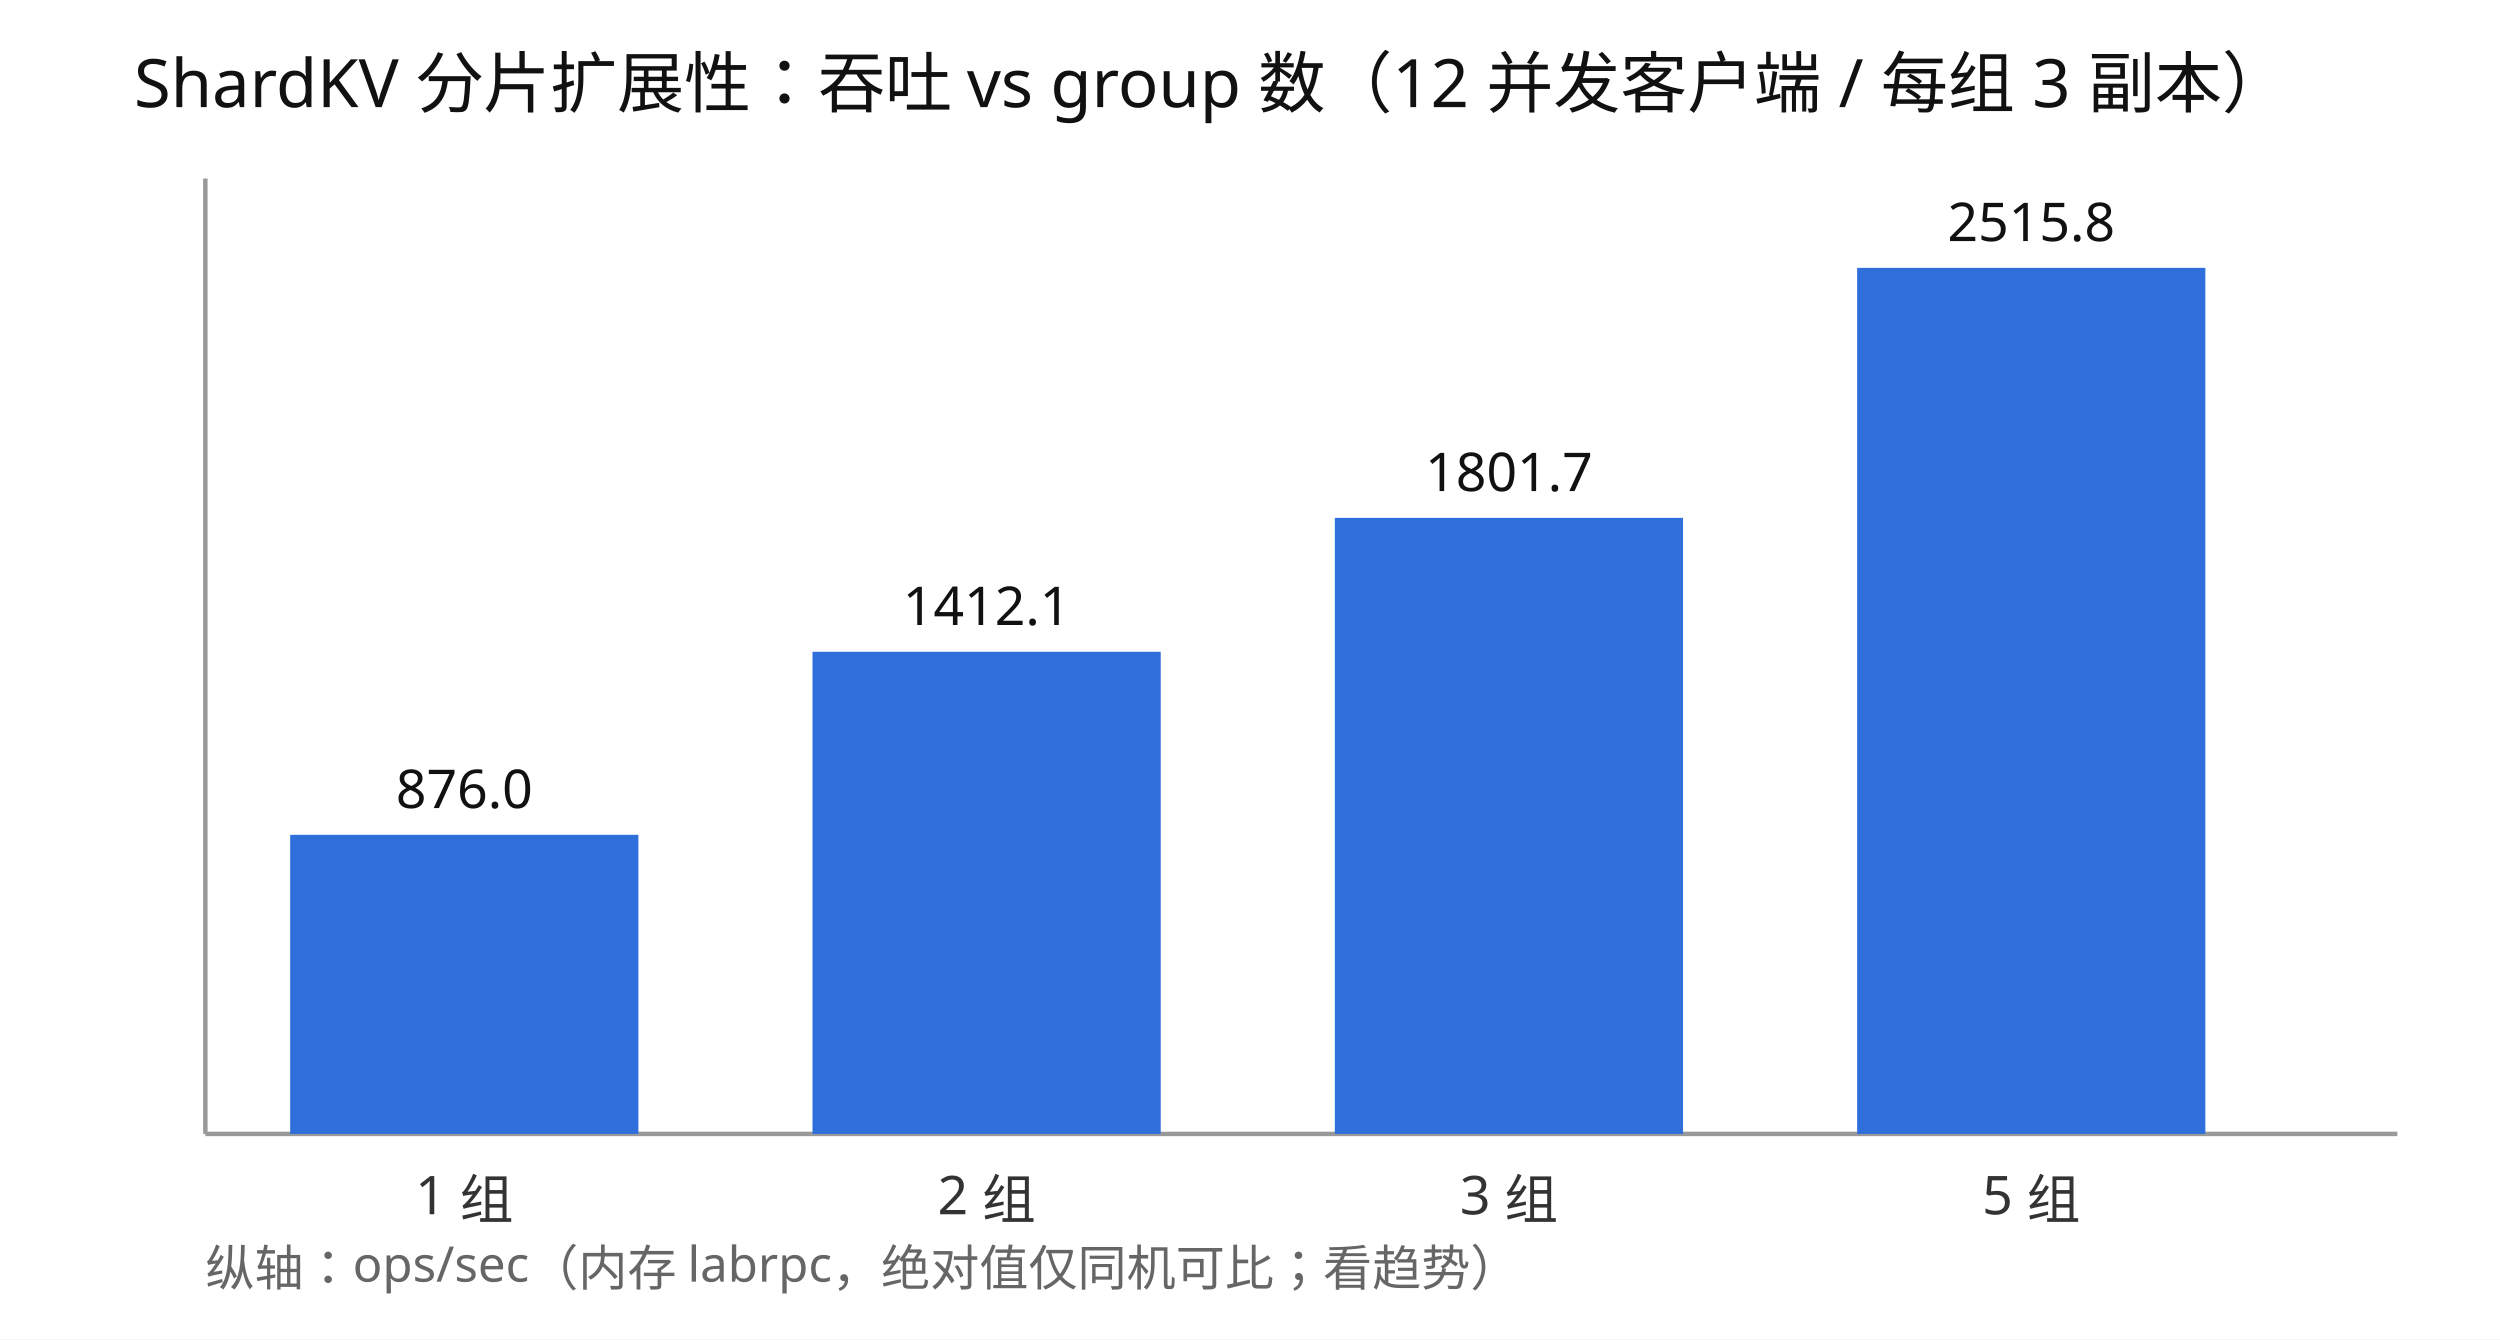
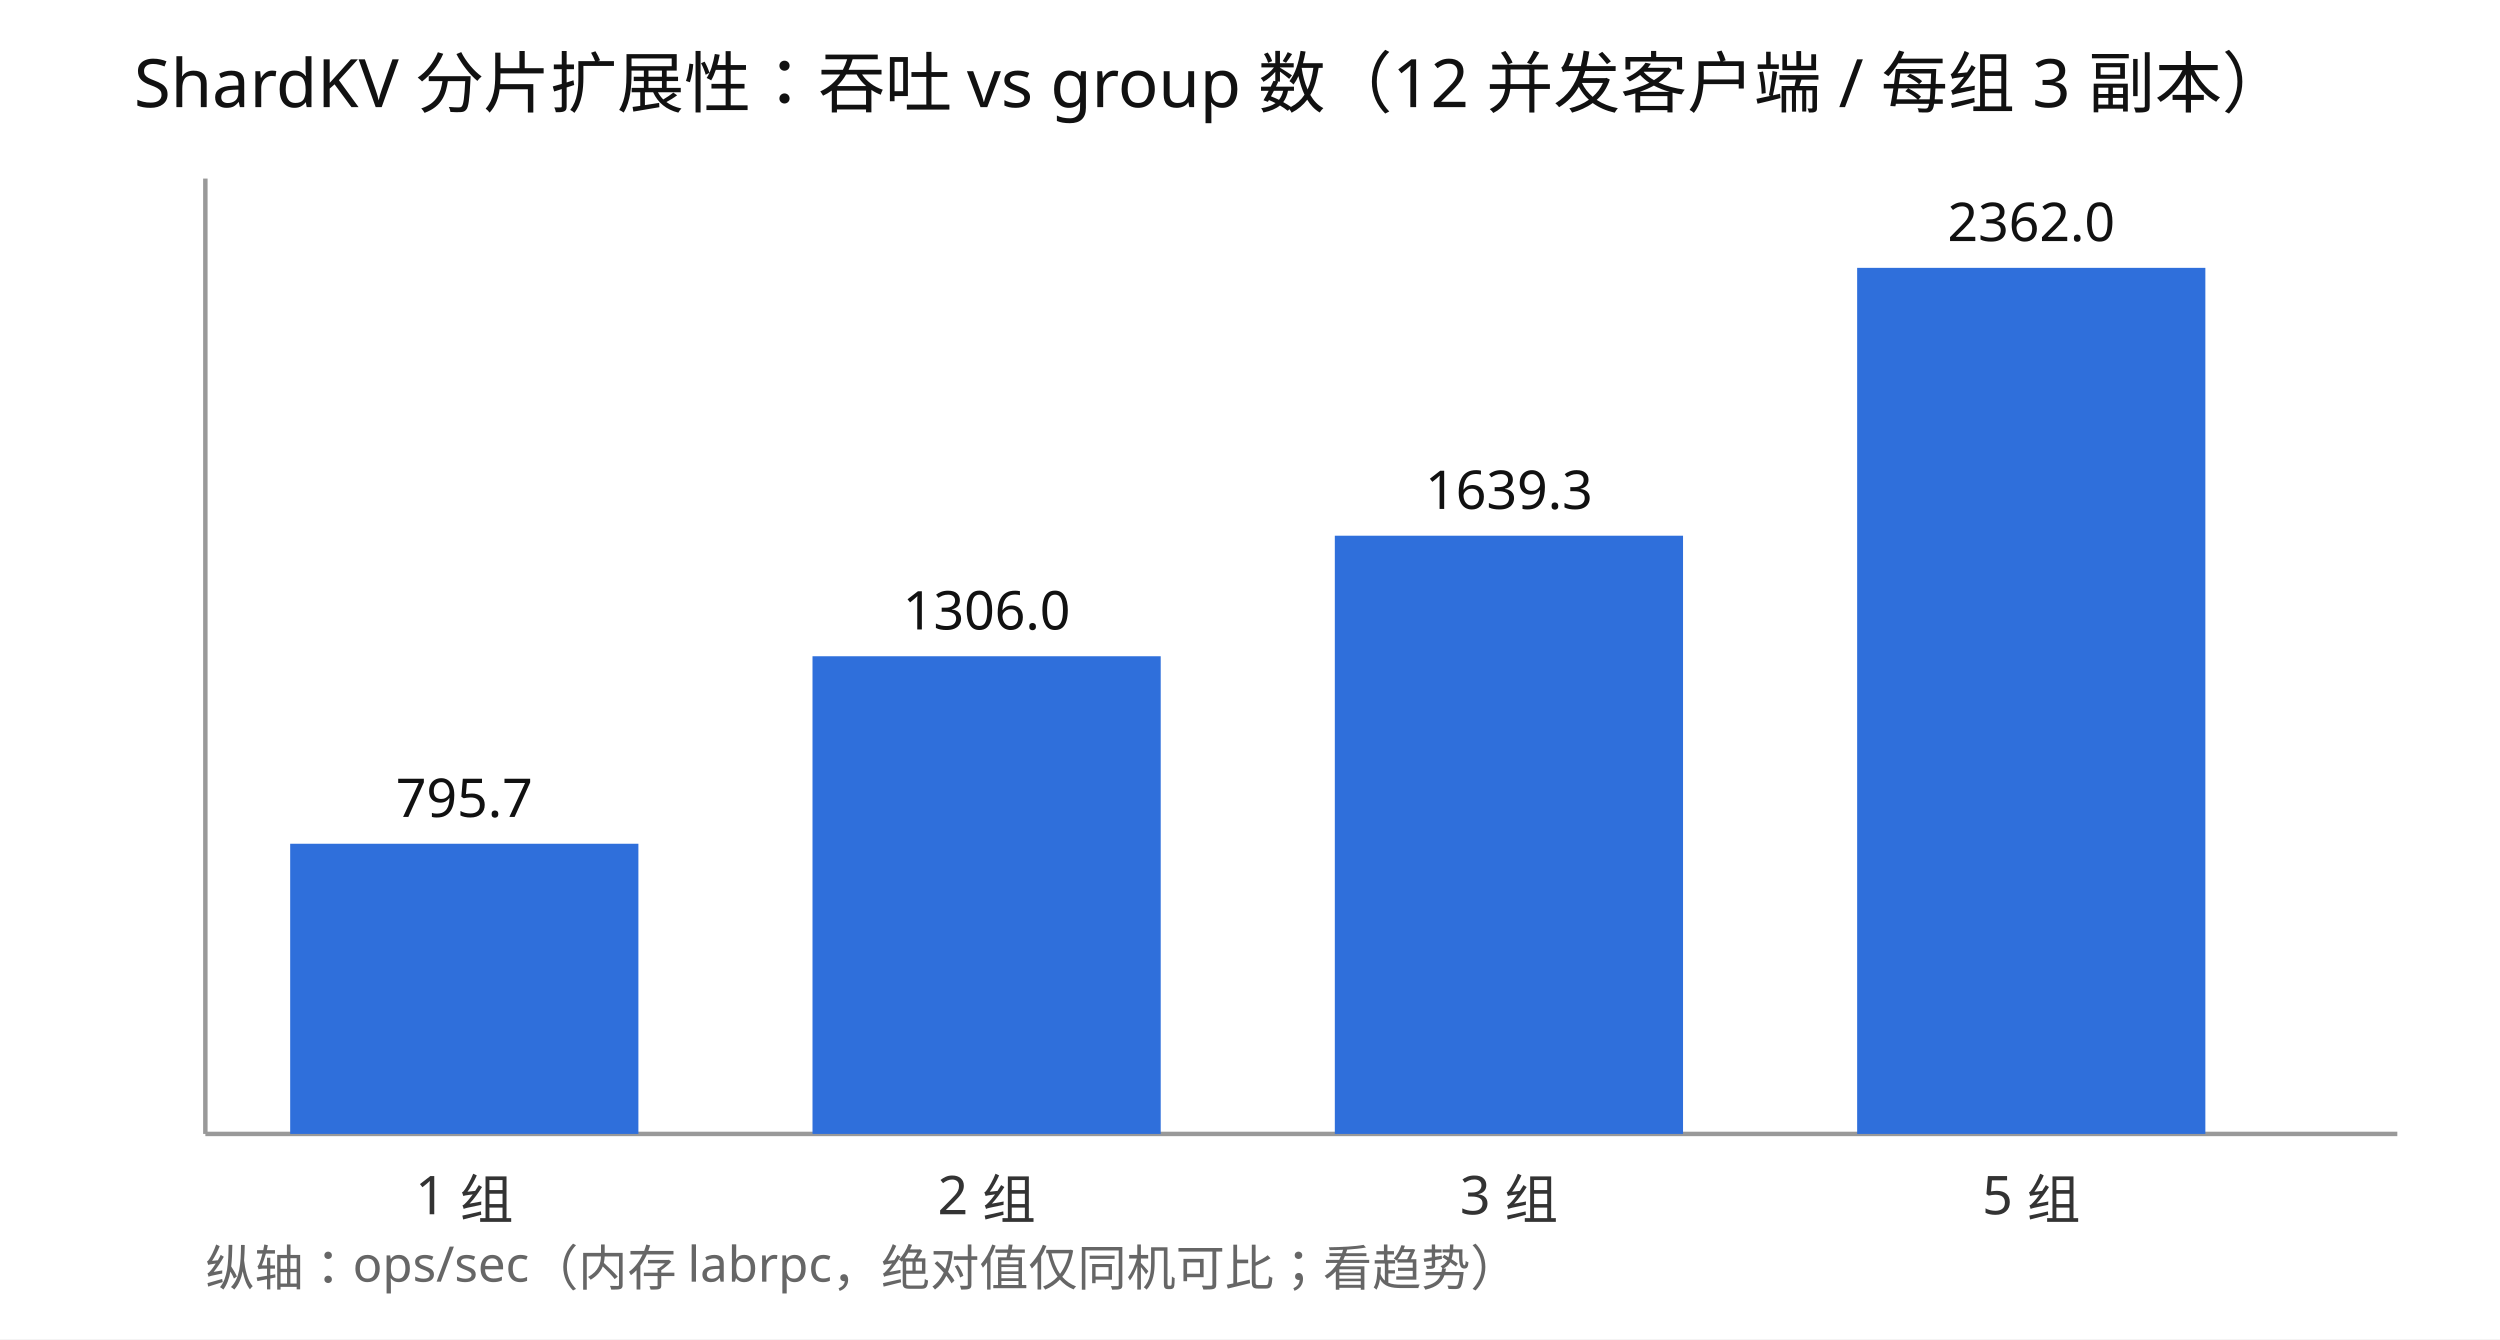
<svg xmlns="http://www.w3.org/2000/svg" viewBox="0 0 560 300" width="560" height="300">
  <rect width="100%" height="100%" fill="#ffffff" />
  <text x="30" y="24" font-family="sans-serif" font-size="15" fill="#111">ShardKV 分片扩展性：吞吐 vs group 数（12 并发客户端 / 每组 3 副本）</text>
  <line x1="46" y1="254" x2="537" y2="254" stroke="#999" />
  <line x1="46" y1="40" x2="46" y2="254" stroke="#999" />
-   <rect x="65" y="187" width="78" height="67" fill="#2f6fdb" />
-   <text x="104" y="181" font-family="sans-serif" font-size="12" fill="#111" text-anchor="middle">876.0</text>
+   <rect x="65" y="189" width="78" height="65" fill="#2f6fdb" />
+   <text x="104" y="183" font-family="sans-serif" font-size="12" fill="#111" text-anchor="middle">795.7</text>
  <text x="104" y="272" font-family="sans-serif" font-size="12" fill="#333" text-anchor="middle">1 组</text>
-   <rect x="182" y="146" width="78" height="108" fill="#2f6fdb" />
-   <text x="221" y="140" font-family="sans-serif" font-size="12" fill="#111" text-anchor="middle">1412.1</text>
+   <rect x="182" y="147" width="78" height="107" fill="#2f6fdb" />
+   <text x="221" y="141" font-family="sans-serif" font-size="12" fill="#111" text-anchor="middle">1306.0</text>
  <text x="221" y="272" font-family="sans-serif" font-size="12" fill="#333" text-anchor="middle">2 组</text>
-   <rect x="299" y="116" width="78" height="138" fill="#2f6fdb" />
-   <text x="338" y="110" font-family="sans-serif" font-size="12" fill="#111" text-anchor="middle">1801.7</text>
+   <rect x="299" y="120" width="78" height="134" fill="#2f6fdb" />
+   <text x="338" y="114" font-family="sans-serif" font-size="12" fill="#111" text-anchor="middle">1639.3</text>
  <text x="338" y="272" font-family="sans-serif" font-size="12" fill="#333" text-anchor="middle">3 组</text>
  <rect x="416" y="60" width="78" height="194" fill="#2f6fdb" />
-   <text x="455" y="54" font-family="sans-serif" font-size="12" fill="#111" text-anchor="middle">2515.8</text>
+   <text x="455" y="54" font-family="sans-serif" font-size="12" fill="#111" text-anchor="middle">2362.0</text>
  <text x="455" y="272" font-family="sans-serif" font-size="12" fill="#333" text-anchor="middle">5 组</text>
  <text x="46" y="288" font-family="sans-serif" font-size="11" fill="#666">纵轴：ops/sec（内存 labrpc，绝对值仅同机可比；看趋势）</text>
</svg>
